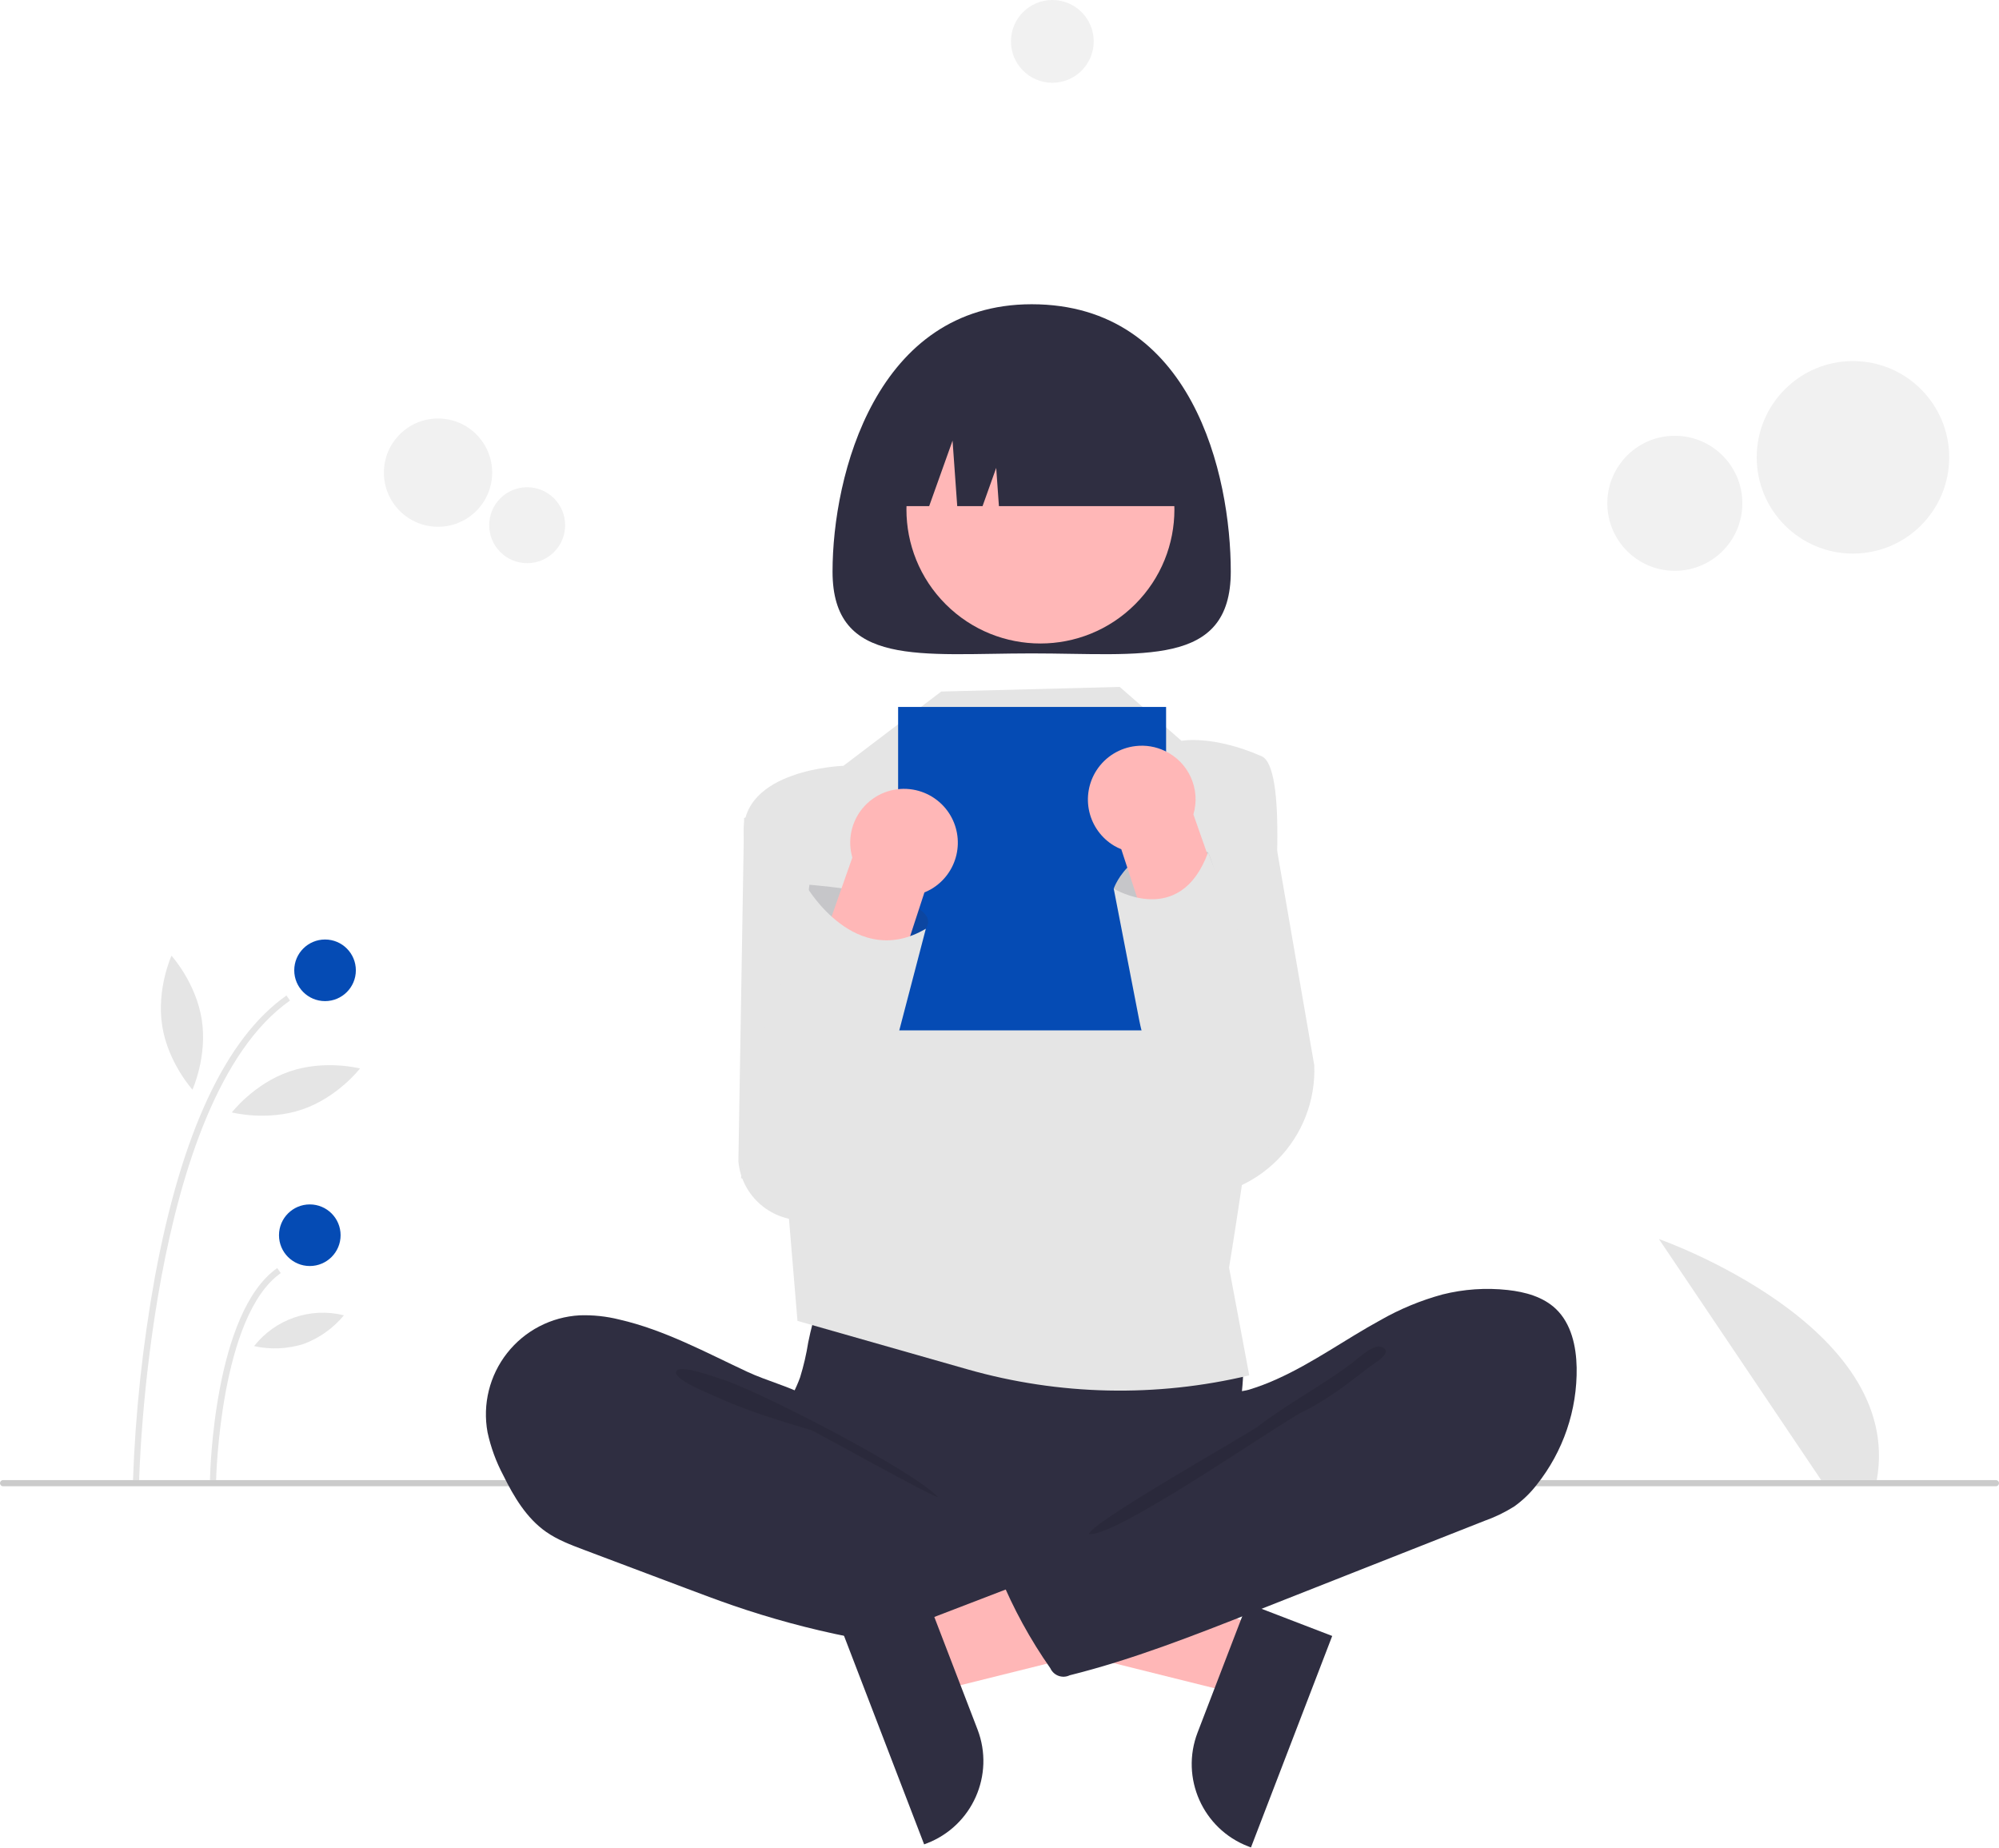
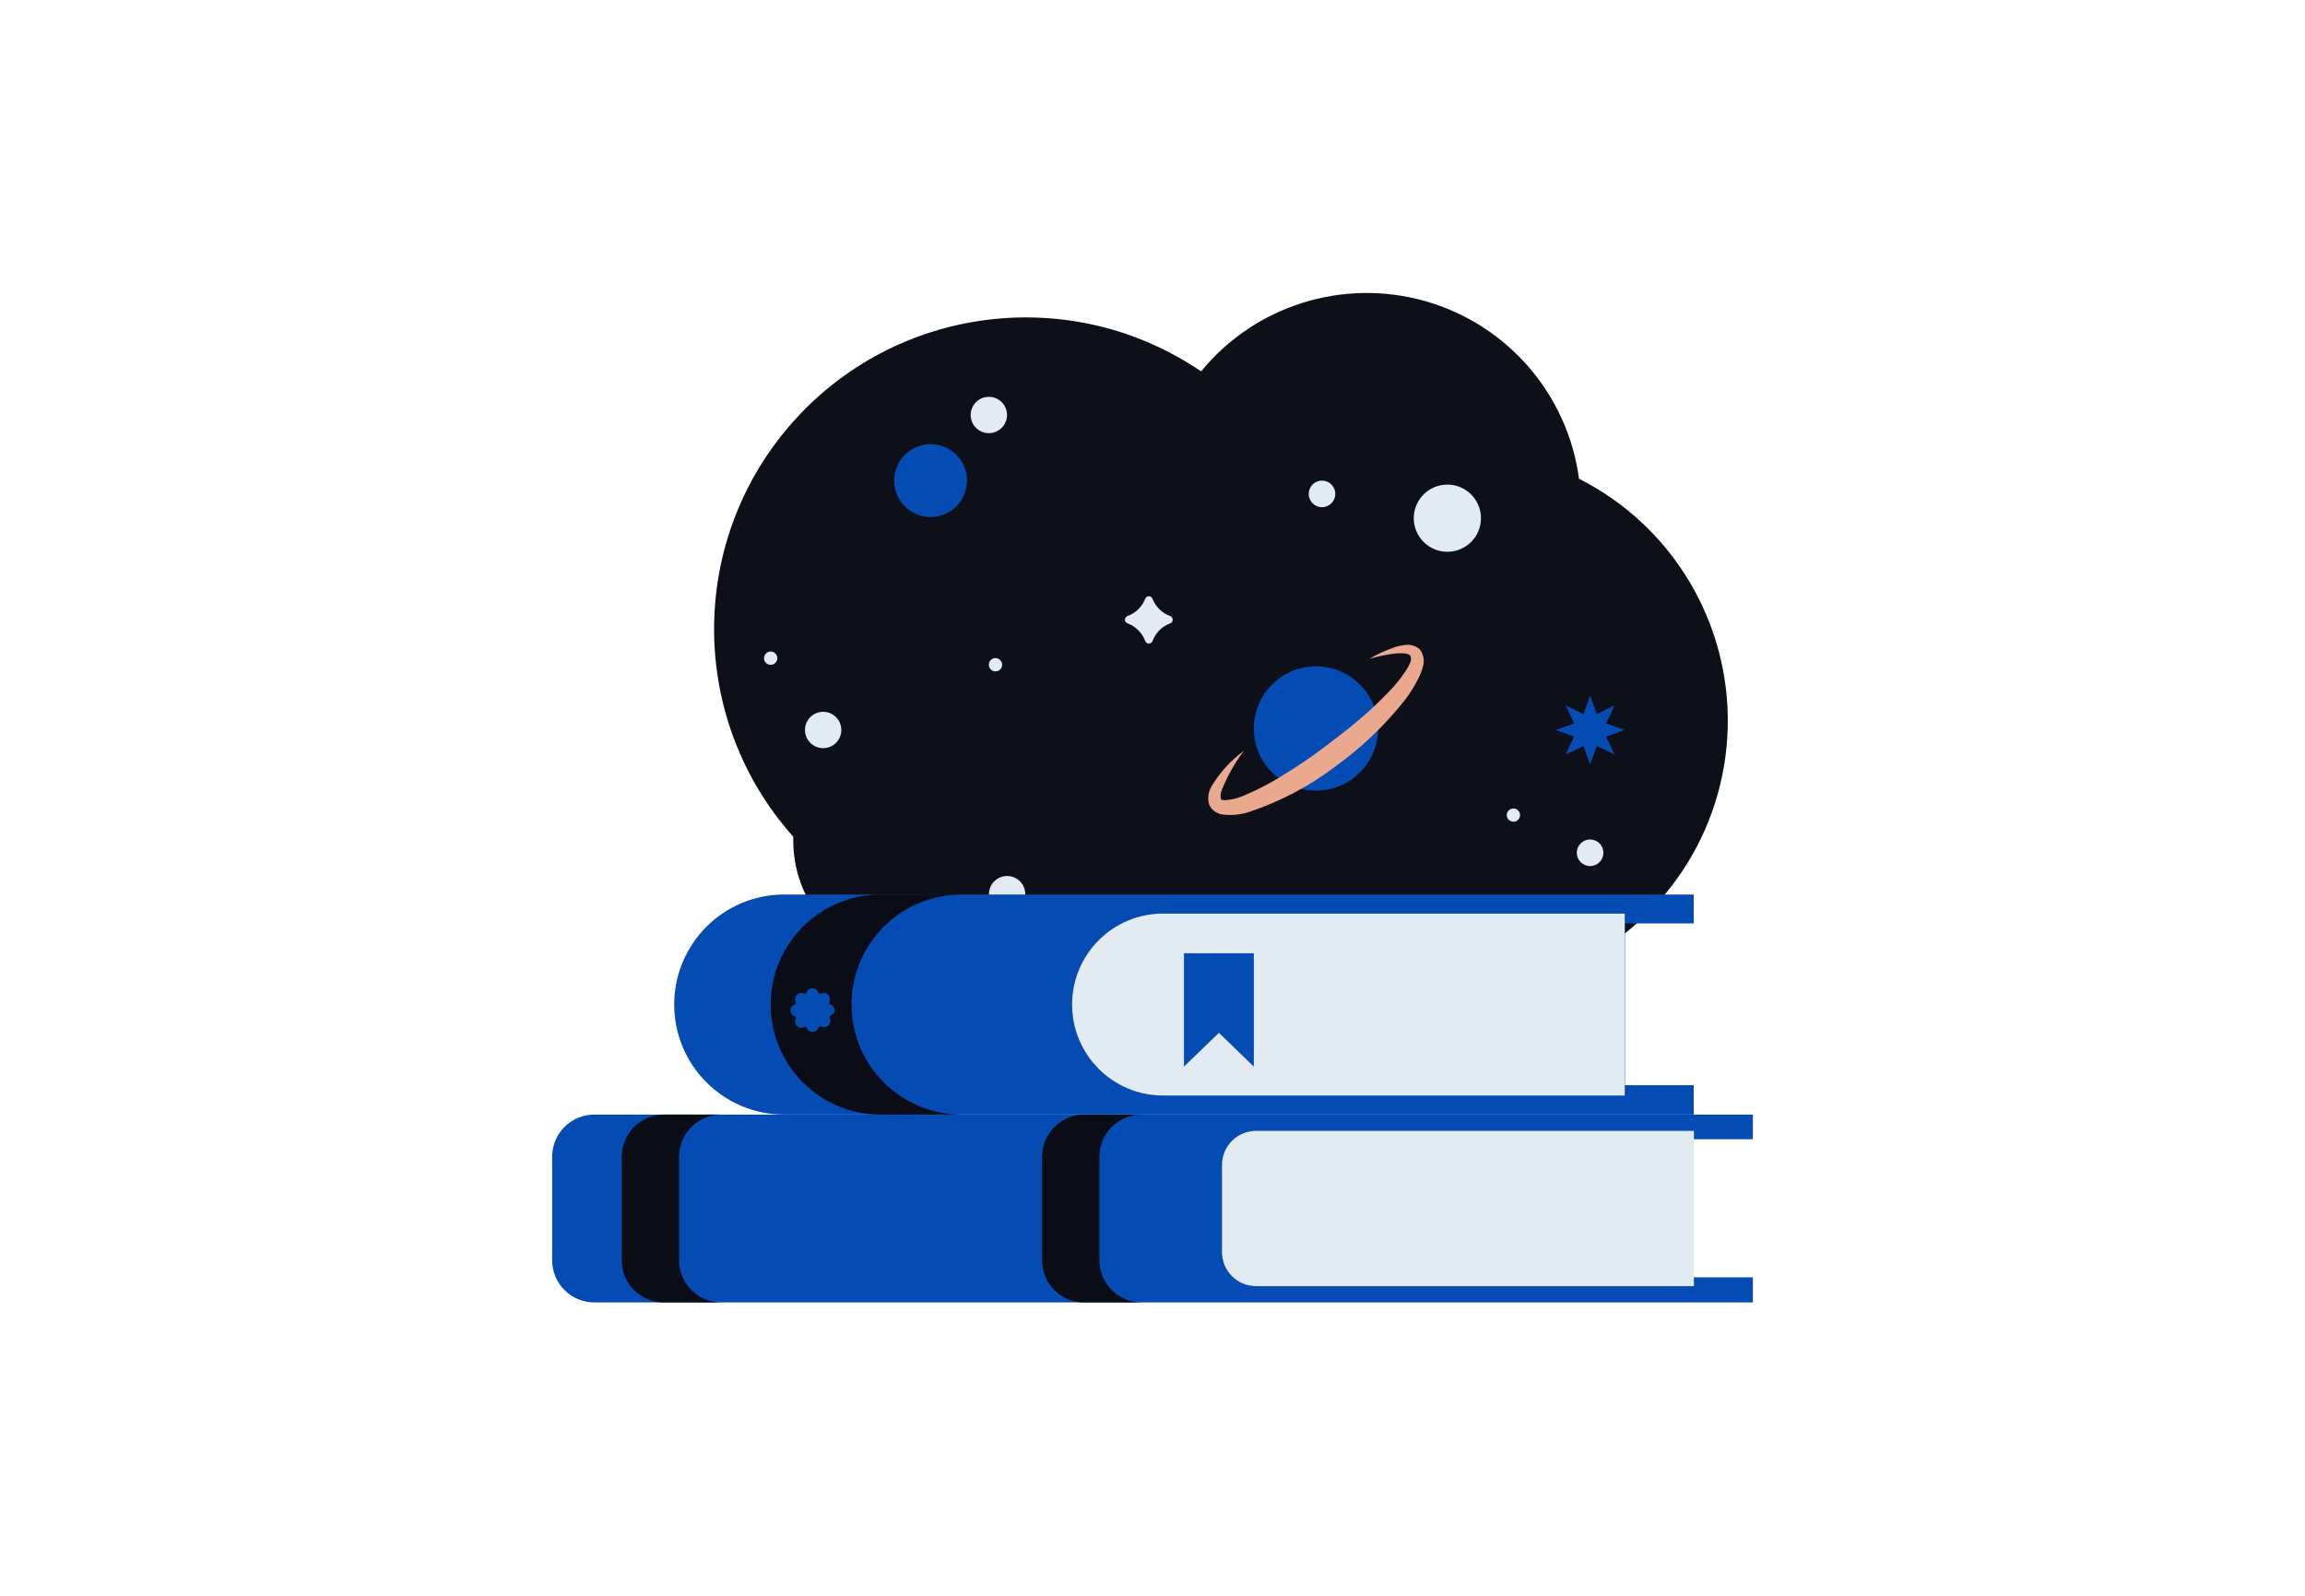
- <svg xmlns="http://www.w3.org/2000/svg" data-name="Layer 1" width="649" height="599.759" viewBox="0 0 649 599.759">
-   <path d="M866.77,630.622l-52.683-78.255s79.785,27.853,70.73,78.255Z" transform="translate(-275.5 -150.1205)" fill="#e5e5e5" />
-   <path d="M320.662,631.142l-2-.039a463.832,463.832,0,0,1,7.1-66.287c8.648-46.881,23.029-77.67,42.743-91.512l1.148,1.637C323.602,507.274,320.686,629.906,320.662,631.142Z" transform="translate(-275.5 -150.1205)" fill="#e5e5e5" />
-   <path d="M345.662,630.663l-2-.039c.043-2.215,1.293-54.414,21.843-68.842l1.148,1.637C346.933,577.265,345.672,630.131,345.662,630.663Z" transform="translate(-275.5 -150.1205)" fill="#e5e5e5" />
-   <circle cx="105.531" cy="315.002" r="10" fill="#054bb4" />
-   <circle cx="100.579" cy="401.002" r="10" fill="#054bb4" />
-   <path d="M341.001,481.117c1.879,12.004-3.019,22.741-3.019,22.741s-7.945-8.726-9.825-20.73,3.019-22.741,3.019-22.741S339.122,469.113,341.001,481.117Z" transform="translate(-275.5 -150.1205)" fill="#e5e5e5" />
-   <path d="M373.688,510.27c-11.493,3.942-22.919.99-22.919.99s7.208-9.344,18.701-13.286,22.919-.99,22.919-.99S385.181,506.328,373.688,510.27Z" transform="translate(-275.5 -150.1205)" fill="#e5e5e5" />
-   <path d="M374.058,586.432a31.135,31.135,0,0,1-16.064.694,28.374,28.374,0,0,1,29.172-10.006A31.134,31.134,0,0,1,374.058,586.432Z" transform="translate(-275.5 -150.1205)" fill="#e5e5e5" />
-   <path d="M923.5,632.622h-647a1,1,0,0,1,0-2h647a1,1,0,0,1,0,2Z" transform="translate(-275.5 -150.1205)" fill="#cbcbcb" />
-   <polygon points="409.792 528.602 401.611 549.895 315.587 528.472 327.661 497.045 409.792 528.602" fill="#ffb7b7" />
-   <path d="M708.019,681.221l-26.379,68.658-.868-.334a28.63,28.63,0,0,1-16.457-36.99l.001-.002,16.112-41.934Z" transform="translate(-275.5 -150.1205)" fill="#2f2e41" />
-   <path d="M554.575,412.112l-37.488,3.51-1.86,111.542A20.996,20.996,0,0,0,537.58,546.211l23.768-1.637Z" transform="translate(-275.5 -150.1205)" fill="#e5e5e5" />
-   <path d="M686.737,406.622l-25.651-.33L659.567,538.828h0a41.281,41.281,0,0,0,42.627-42.854Z" transform="translate(-275.5 -150.1205)" fill="#e5e5e5" />
-   <path d="M537.901,585.912a81.594,81.594,0,0,1-2.639,11.359c-1.294,3.64-3.293,7.006-4.476,10.683-3.772,11.721,1.457,24.79,9.81,33.838a55.217,55.217,0,0,0,26.921,15.986c7.535,1.895,15.37,2.168,23.135,2.431,21.503.729,43.559,1.382,63.934-5.529a111.085,111.085,0,0,0,18.575-8.438,13.907,13.907,0,0,0,4.82-3.795c1.554-2.212,1.753-5.082,1.739-7.785-.046-9.116-1.894-18.185-1.455-27.29.243-5.043,1.187-10.083.722-15.11a27.876,27.876,0,0,0-21.304-24.012c-5.78-1.241-11.775-.565-17.66.001a450.255,450.255,0,0,1-45.96,2.055c-15.679-.1-31.26-2.493-46.861-2.743-4.614-.074-4.52,1.348-5.989,5.813A108.766,108.766,0,0,0,537.901,585.912Z" transform="translate(-275.5 -150.1205)" fill="#2f2e41" />
-   <path d="M476.592,578.503a46.392,46.392,0,0,0-12.905-1.372,32.208,32.208,0,0,0-29.902,37.969,54.098,54.098,0,0,0,5.114,13.973c3.422,6.945,7.527,13.875,13.863,18.325,3.706,2.604,7.996,4.227,12.234,5.824l33.369,12.571c4.909,1.849,9.819,3.699,14.776,5.414a289.018,289.018,0,0,0,77.177,15.343c8.012.477,16.146.61,23.963-1.214,1.855-.433,3.834-1.078,4.908-2.651a8.405,8.405,0,0,0,1.096-3.622l2.053-14.375c.289-2.024.567-4.154-.174-6.06-.941-2.416-3.298-3.936-5.547-5.227-21.938-12.6-47.552-19.551-66.017-36.844-4.347-4.071-7.985-10.524-13.266-13.289-5.989-3.136-13.043-4.926-19.233-7.815C504.566,589.134,491.26,581.875,476.592,578.503Z" transform="translate(-275.5 -150.1205)" fill="#2f2e41" />
-   <path d="M509.906,597.882c11.794,3.696,61.591,29.3,70.126,38.24-1.144.412-39.961-21.341-41.126-21.691-10.588-3.178-21.234-6.376-31.288-11.026-2.023-.935-13.141-5.333-12.637-7.885C495.548,592.64,507.812,597.226,509.906,597.882Z" transform="translate(-275.5 -150.1205)" opacity="0.1" style="isolation:isolate" />
-   <path d="M581.087,374.622l-31.756,24.112s-33.509,1.048-32.376,22.468,14.543,122.838,14.543,122.838l2.91,34.895,55.193,15.726a180.588,180.588,0,0,0,91.486,1.961l0,0-6.559-35.008s26.559-158.992,10.559-165.992-26-5-26-5l-20.055-17.5Z" transform="translate(-275.5 -150.1205)" fill="#e5e5e5" />
-   <path d="M675.087,335.676c0,31.301-28.943,26.567-64.646,26.567s-64.646,4.734-64.646-26.567,14.138-86.785,64.646-86.785C662.689,248.891,675.087,304.375,675.087,335.676Z" transform="translate(-275.5 -150.1205)" fill="#2f2e41" />
-   <circle cx="613.286" cy="315.524" r="43.5" transform="translate(-318.9819 375.953) rotate(-45)" fill="#ffb7b7" />
-   <path d="M559.964,314.422v0h17.205l7.59-21.253,1.518,21.253h8.223l4.428-12.398.886,12.398H660.918v0a46.049,46.049,0,0,0-46.049-46.049h-8.856A46.049,46.049,0,0,0,559.964,314.422Z" transform="translate(-275.5 -150.1205)" fill="#2f2e41" />
-   <rect x="291.587" y="229.502" width="87" height="105" fill="#054bb4" />
-   <polygon points="296.381 527.602 304.563 548.895 390.587 527.472 378.512 496.045 296.381 527.602" fill="#ffb7b7" />
-   <path d="M576.747,669.62l16.112,41.934.001.002A28.63,28.63,0,0,1,576.402,748.546l-.868.334-26.379-68.658Z" transform="translate(-275.5 -150.1205)" fill="#2f2e41" />
-   <path d="M743.835,570.353a60.059,60.059,0,0,1,21.157-1.446c5.656.623,11.484,2.197,15.613,6.112,5.026,4.765,6.641,12.134,6.776,19.059a59.543,59.543,0,0,1-12.942,38.027,34.505,34.505,0,0,1-7.399,7.123,48.702,48.702,0,0,1-9.627,4.639L682.685,673.342c-19.659,7.754-39.388,15.531-59.893,20.643a4.668,4.668,0,0,1-6.233-2.174q-.025-.051-.048-.103a154.818,154.818,0,0,1-16.378-29.96,2.019,2.019,0,0,1,.892-3.183l52.856-30.369c3.786-2.175,7.614-4.382,10.758-7.412a26.708,26.708,0,0,0,5.523-7.689c1.096-2.288,1.198-7.689,2.597-9.38,1.37-1.656,6.057-1.788,8.222-2.44a74.602,74.602,0,0,0,8.951-3.384c11.823-5.289,22.352-12.975,33.686-19.168A86.432,86.432,0,0,1,743.835,570.353Z" transform="translate(-275.5 -150.1205)" fill="#2f2e41" />
-   <path d="M713.87,593.032c-9.081,6.82-20.839,13.09-29.839,20.09-3.072,2.389-54.276,31.177-55,35,8.396,1.415,61.883-36.003,69.536-39.737s14.436-8.999,21.158-14.225c1.713-1.332,8.973-5.336,4.055-6.824C721.011,586.498,715.915,591.669,713.87,593.032Z" transform="translate(-275.5 -150.1205)" opacity="0.1" style="isolation:isolate" />
-   <circle cx="601.587" cy="148.467" r="31.248" fill="#f1f1f1" style="isolation:isolate" />
-   <circle cx="543.755" cy="163.392" r="21.92" fill="#f1f1f1" style="isolation:isolate" />
-   <circle cx="142.213" cy="153.437" r="17.576" fill="#f1f1f1" style="isolation:isolate" />
-   <circle cx="171.15" cy="170.502" r="12.329" fill="#f1f1f1" style="isolation:isolate" />
-   <circle cx="341.654" cy="13.435" r="13.435" fill="#f1f1f1" style="isolation:isolate" />
-   <path d="M537.087,446.622l1.201-9.27s44.799,3.27,37.799,14.27-24,12-24,12Z" transform="translate(-275.5 -150.1205)" fill="#2f2e41" opacity="0.17" />
-   <path d="M570.903,406.315a17.49,17.49,0,0,1,12.725,7.813h0a17.474,17.474,0,0,1-5.683,24.563,16.846,16.846,0,0,1-2.316,1.138l-27.536,84.228a13.989,13.989,0,1,1-25.156-12.247l29.284-83.293A17.455,17.455,0,0,1,570.903,406.315Z" transform="translate(-275.5 -150.1205)" fill="#ffb7b7" />
-   <path d="M537.498,438.142s15.778,26.957,38.589,13.48l-22.107,84.598h-18.626l-19.268-3.598,5.395-34.953Z" transform="translate(-275.5 -150.1205)" fill="#e5e5e5" />
-   <path d="M650.157,456.567l-13.071-17.945s6.282-18.613,30.641-11.806C667.728,426.816,683.228,461.512,650.157,456.567Z" transform="translate(-275.5 -150.1205)" fill="#e5e5e5" />
-   <path d="M650.157,456.567l-13.071-17.945s6.282-18.613,30.641-11.806C667.728,426.816,683.228,461.512,650.157,456.567Z" transform="translate(-275.5 -150.1205)" fill="#2f2e41" opacity="0.17" />
-   <path d="M653.618,393.871a17.359,17.359,0,0,1,9.334,20.647l29.284,83.293a13.989,13.989,0,1,1-25.156,12.247L639.544,425.829a16.846,16.846,0,0,1-2.316-1.138,17.474,17.474,0,0,1-5.683-24.563h0a17.49,17.49,0,0,1,12.725-7.813A17.276,17.276,0,0,1,653.618,393.871Z" transform="translate(-275.5 -150.1205)" fill="#ffb7b7" />
-   <path d="M637.087,438.622s21.566,13.085,30.641-11.806L698.116,506.83l-9.03,15.792-1.306.109A33.397,33.397,0,0,1,659.197,510.645l0,0a66.344,66.344,0,0,1-13.86-29.475Z" transform="translate(-275.5 -150.1205)" fill="#e5e5e5" />
+ <svg xmlns="http://www.w3.org/2000/svg" id="Layer_1" data-name="Layer 1" viewBox="0 0 260 180">
+   <path d="M178.11,54a24.16,24.16,0,0,0-42.63-12.11,35.16,35.16,0,0,0-46,52.49v.32A14,14,0,0,0,112,105.93a13,13,0,0,0,1.25-1.09c.44.44.91.86,1.39,1.26,0,0,0,0,0,0a22.2,22.2,0,0,0,29.87-1.48h0A30.59,30.59,0,1,0,178.11,54Z" fill="#0d1019" />
+   <circle cx="148.44" cy="82.17" r="7.01" fill="#054BB4" />
+   <path d="M140.31,84.69a18.65,18.65,0,0,0-2.53,4.53,1.56,1.56,0,0,0-.06.91c.06.11.13.1.42.13a6.16,6.16,0,0,0,2.18-.53,29.68,29.68,0,0,0,4.53-2.37c1.47-.9,2.92-1.87,4.31-2.92s2.78-2.09,4.1-3.22A43.65,43.65,0,0,0,157,77.67a16.85,16.85,0,0,0,1.57-2,5.38,5.38,0,0,0,.53-1,1,1,0,0,0,0-.67c0-.14-.4-.29-.78-.31a6.7,6.7,0,0,0-1.25.06,20.72,20.72,0,0,0-2.59.56A13.75,13.75,0,0,1,157,73.12a5.68,5.68,0,0,1,1.39-.36,2.13,2.13,0,0,1,1.7.43,2.1,2.1,0,0,1,.45,1.86A6,6,0,0,1,160,76.5a15,15,0,0,1-1.49,2.41,38.91,38.91,0,0,1-7.89,7.55,33.53,33.53,0,0,1-9.71,5.12,7,7,0,0,1-3.05.29,1.58,1.58,0,0,1-.46-.14,1.73,1.73,0,0,1-.47-.27,1.57,1.57,0,0,1-.61-1,2.72,2.72,0,0,1,.3-1.7A13.55,13.55,0,0,1,140.31,84.69Z" fill="#eaa88e" />
+   <circle cx="104.97" cy="54.21" r="4.11" fill="#054BB4" />
+   <circle cx="111.54" cy="46.81" r="2.05" fill="#e2eaf2" />
+   <circle cx="92.85" cy="82.34" r="2.05" fill="#e2eaf2" />
+   <circle cx="113.6" cy="100.86" r="2.05" fill="#e2eaf2" />
+   <circle cx="112.29" cy="74.98" r="0.75" fill="#e2eaf2" />
+   <circle cx="86.93" cy="74.24" r="0.75" fill="#e2eaf2" />
+   <circle cx="149.12" cy="55.71" r="1.5" fill="#e2eaf2" />
+   <circle cx="170.71" cy="91.94" r="0.75" fill="#e2eaf2" />
+   <circle cx="179.36" cy="96.19" r="1.5" fill="#e2eaf2" />
+   <polygon points="179.36 78.44 180.11 80.54 182.12 79.58 181.17 81.6 183.26 82.34 181.17 83.09 182.12 85.1 180.11 84.15 179.36 86.25 178.62 84.15 176.6 85.1 177.56 83.09 175.46 82.34 177.56 81.6 176.6 79.58 178.62 80.54 179.36 78.44" fill="#054BB4" />
+   <path d="M132.28,69.9h0a.44.44,0,0,1-.28.41,3.38,3.38,0,0,0-2,2,.44.44,0,0,1-.41.28h0a.44.44,0,0,1-.41-.28,3.39,3.39,0,0,0-2-2,.45.45,0,0,1-.29-.41h0a.45.45,0,0,1,.29-.41,3.4,3.4,0,0,0,2-1.95.45.45,0,0,1,.41-.29h0a.45.45,0,0,1,.41.29,3.39,3.39,0,0,0,2,1.95A.44.44,0,0,1,132.28,69.9Z" fill="#e2eaf2" />
+   <circle cx="163.26" cy="58.45" r="3.79" fill="#e2eaf2" />
+   <path d="M197.72,146.91H67.05a4.76,4.76,0,0,1-4.77-4.76V130.48a4.76,4.76,0,0,1,4.77-4.76H197.72v2.78h-6.67v15.58h6.67Z" fill="#054BB4" />
+   <path d="M141.68,127.56h49.39a0,0,0,0,1,0,0v17.51a0,0,0,0,1,0,0H141.68a3.84,3.84,0,0,1-3.84-3.84V131.4a3.84,3.84,0,0,1,3.84-3.84Z" fill="#e2eaf2" />
+   <path d="M81.36,146.91H74.89a4.76,4.76,0,0,1-4.76-4.76V130.48a4.76,4.76,0,0,1,4.76-4.76h6.47a4.76,4.76,0,0,0-4.76,4.76v11.67A4.76,4.76,0,0,0,81.36,146.91Z" fill="#0a0d16" />
+   <path d="M128.77,146.91H122.3a4.76,4.76,0,0,1-4.76-4.76V130.48a4.76,4.76,0,0,1,4.76-4.76h6.47a4.76,4.76,0,0,0-4.76,4.76v11.67A4.76,4.76,0,0,0,128.77,146.91Z" fill="#0a0d16" />
+   <path d="M191.05,125.72H88.46a12.41,12.41,0,0,1-12.41-12.41h0A12.41,12.41,0,0,1,88.46,100.9H191.05v3.26h-7.76v18.25h7.76Z" fill="#054BB4" />
+   <path d="M108.46,125.72H99.34a12.41,12.41,0,0,1,0-24.82h9.12a12.41,12.41,0,0,0,0,24.82Z" fill="#0a0d16" />
+   <path d="M131.19,103.06h52.08a0,0,0,0,1,0,0v20.51a0,0,0,0,1,0,0H131.19a10.26,10.26,0,0,1-10.26-10.26v0a10.26,10.26,0,0,1,10.26-10.26Z" fill="#e2eaf2" />
+   <path d="M93.74,114.53h0a.25.25,0,0,0-.14.33h0a.71.71,0,0,1-.14.79h0a.69.69,0,0,1-.78.14h0a.24.24,0,0,0-.33.13v0a.7.7,0,0,1-.65.46h0A.7.7,0,0,1,91,116v0a.23.23,0,0,0-.32-.13h0a.7.7,0,0,1-.79-.14l0,0a.67.67,0,0,1-.13-.78h0a.25.25,0,0,0-.14-.33h0a.69.69,0,0,1-.46-.65v0a.69.69,0,0,1,.46-.66h0a.24.24,0,0,0,.14-.32h0a.68.68,0,0,1,.13-.79l0,0a.7.7,0,0,1,.79-.13h0a.23.23,0,0,0,.32-.14v0a.69.69,0,0,1,.65-.46h0a.69.69,0,0,1,.65.46v0a.24.24,0,0,0,.33.14h0a.68.68,0,0,1,.78.13l0,0a.7.7,0,0,1,.14.79h0a.23.23,0,0,0,.13.32h0a.69.69,0,0,1,.46.66v0A.69.69,0,0,1,93.74,114.53Z" fill="#054BB4" />
+   <polygon points="141.43 120.31 137.49 116.5 133.55 120.31 133.55 107.52 141.43 107.52 141.43 120.31" fill="#054BB4" />
</svg>
